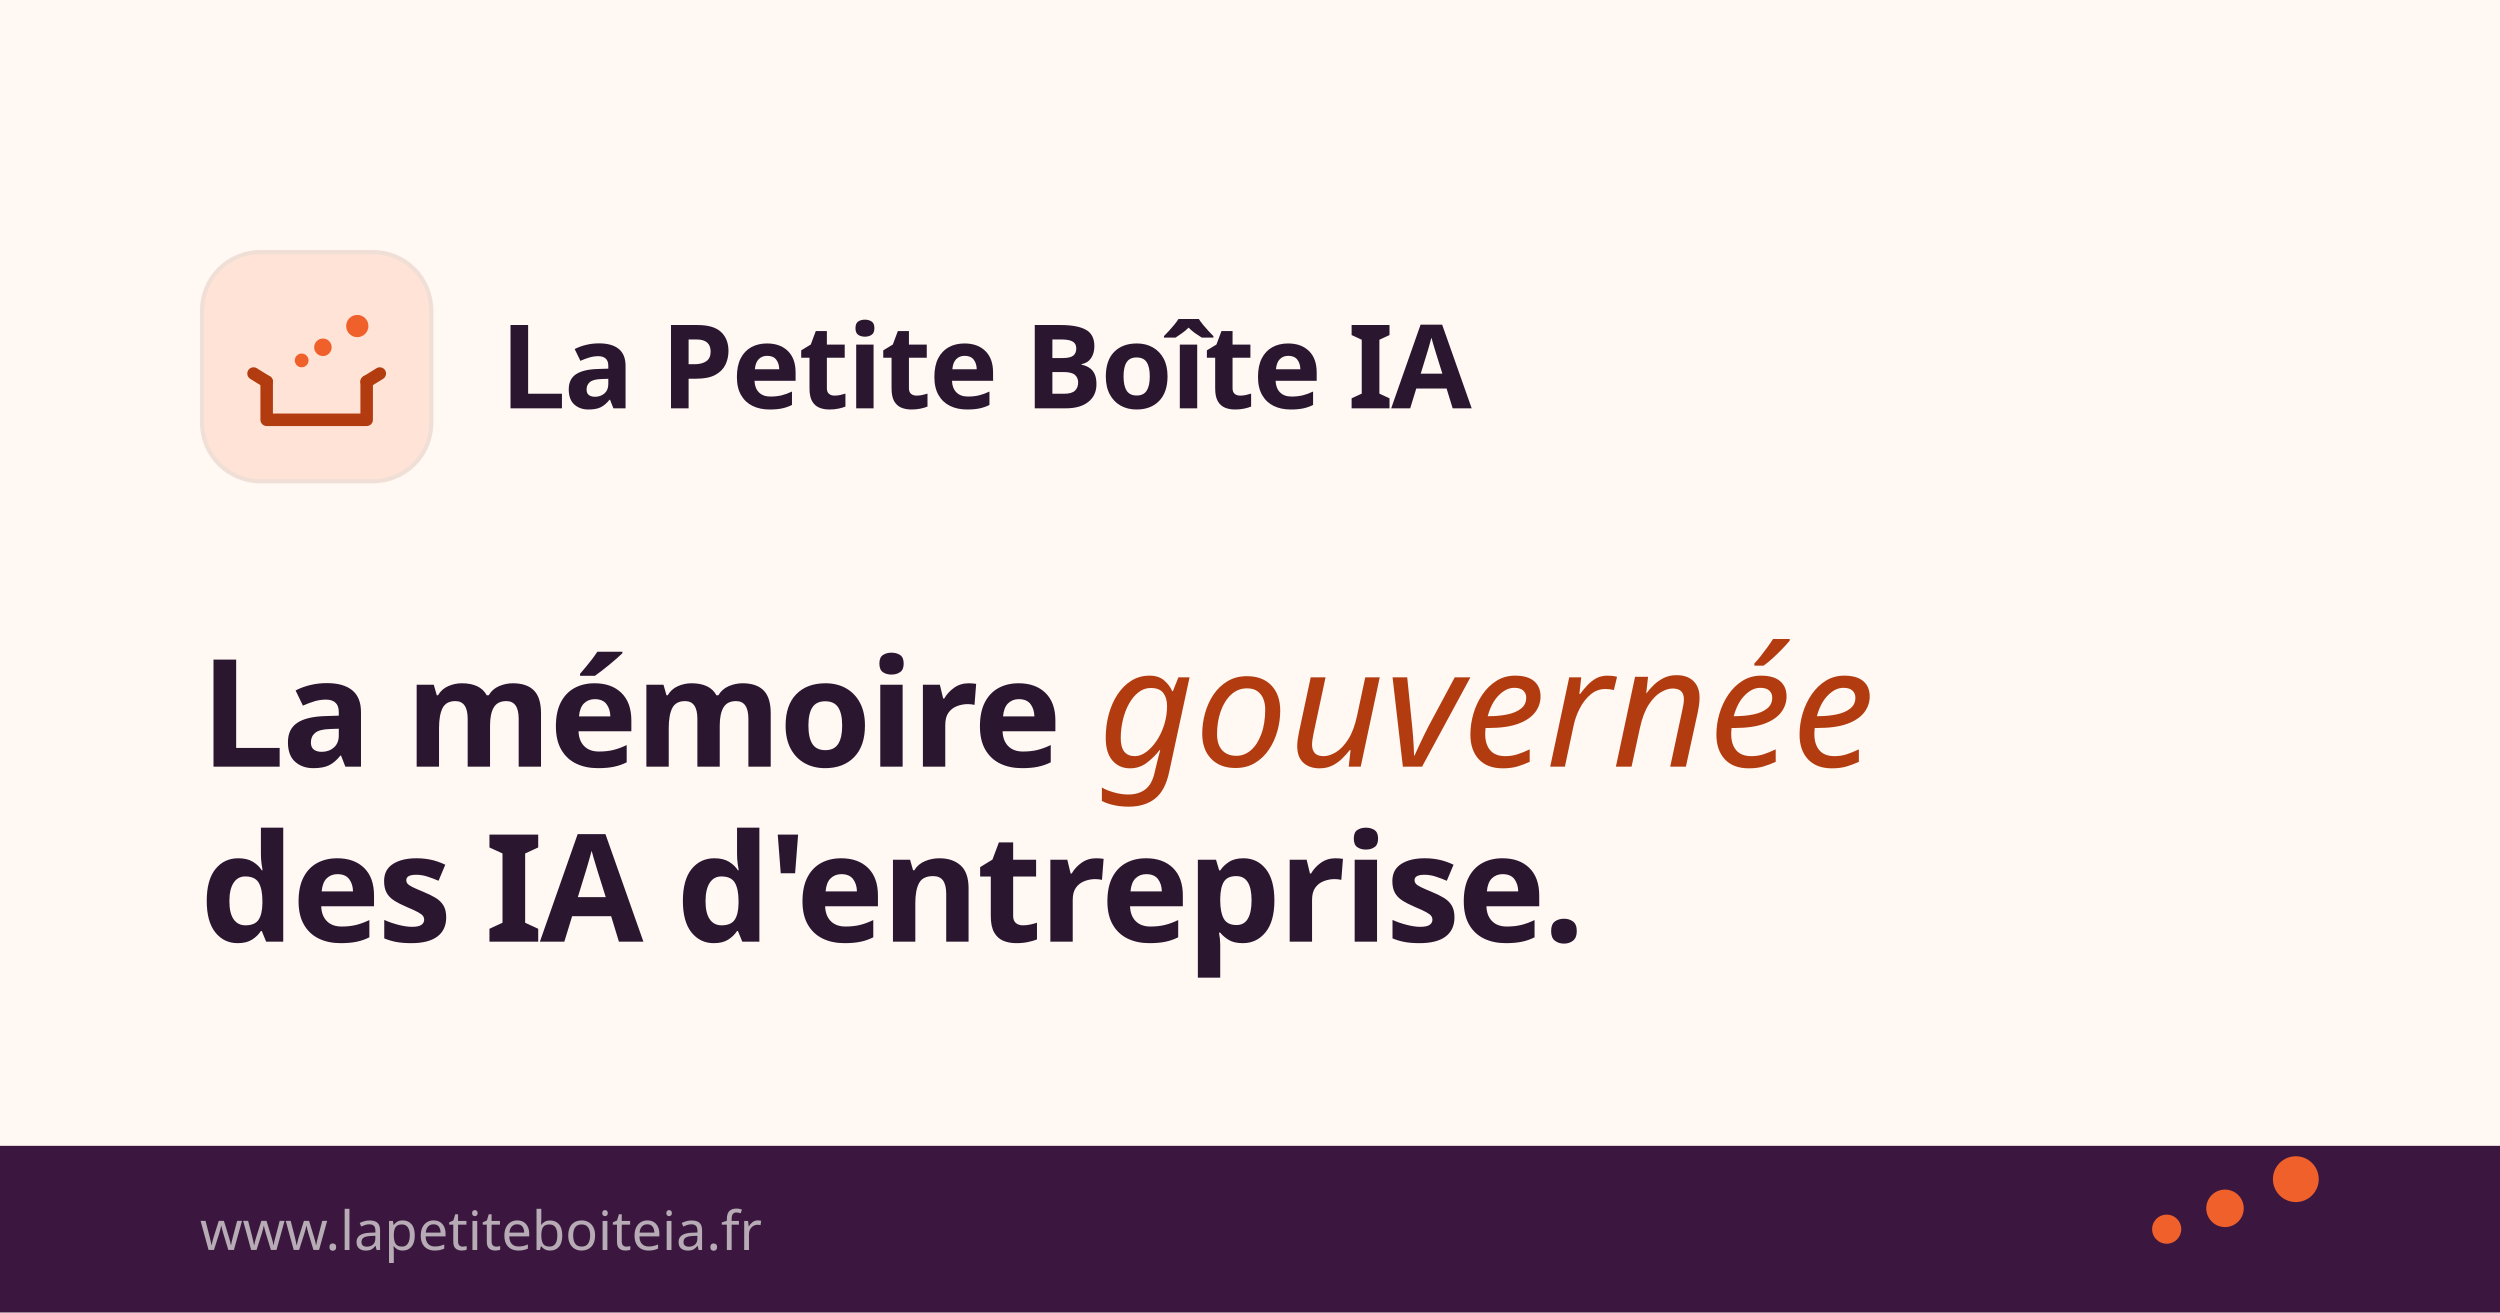
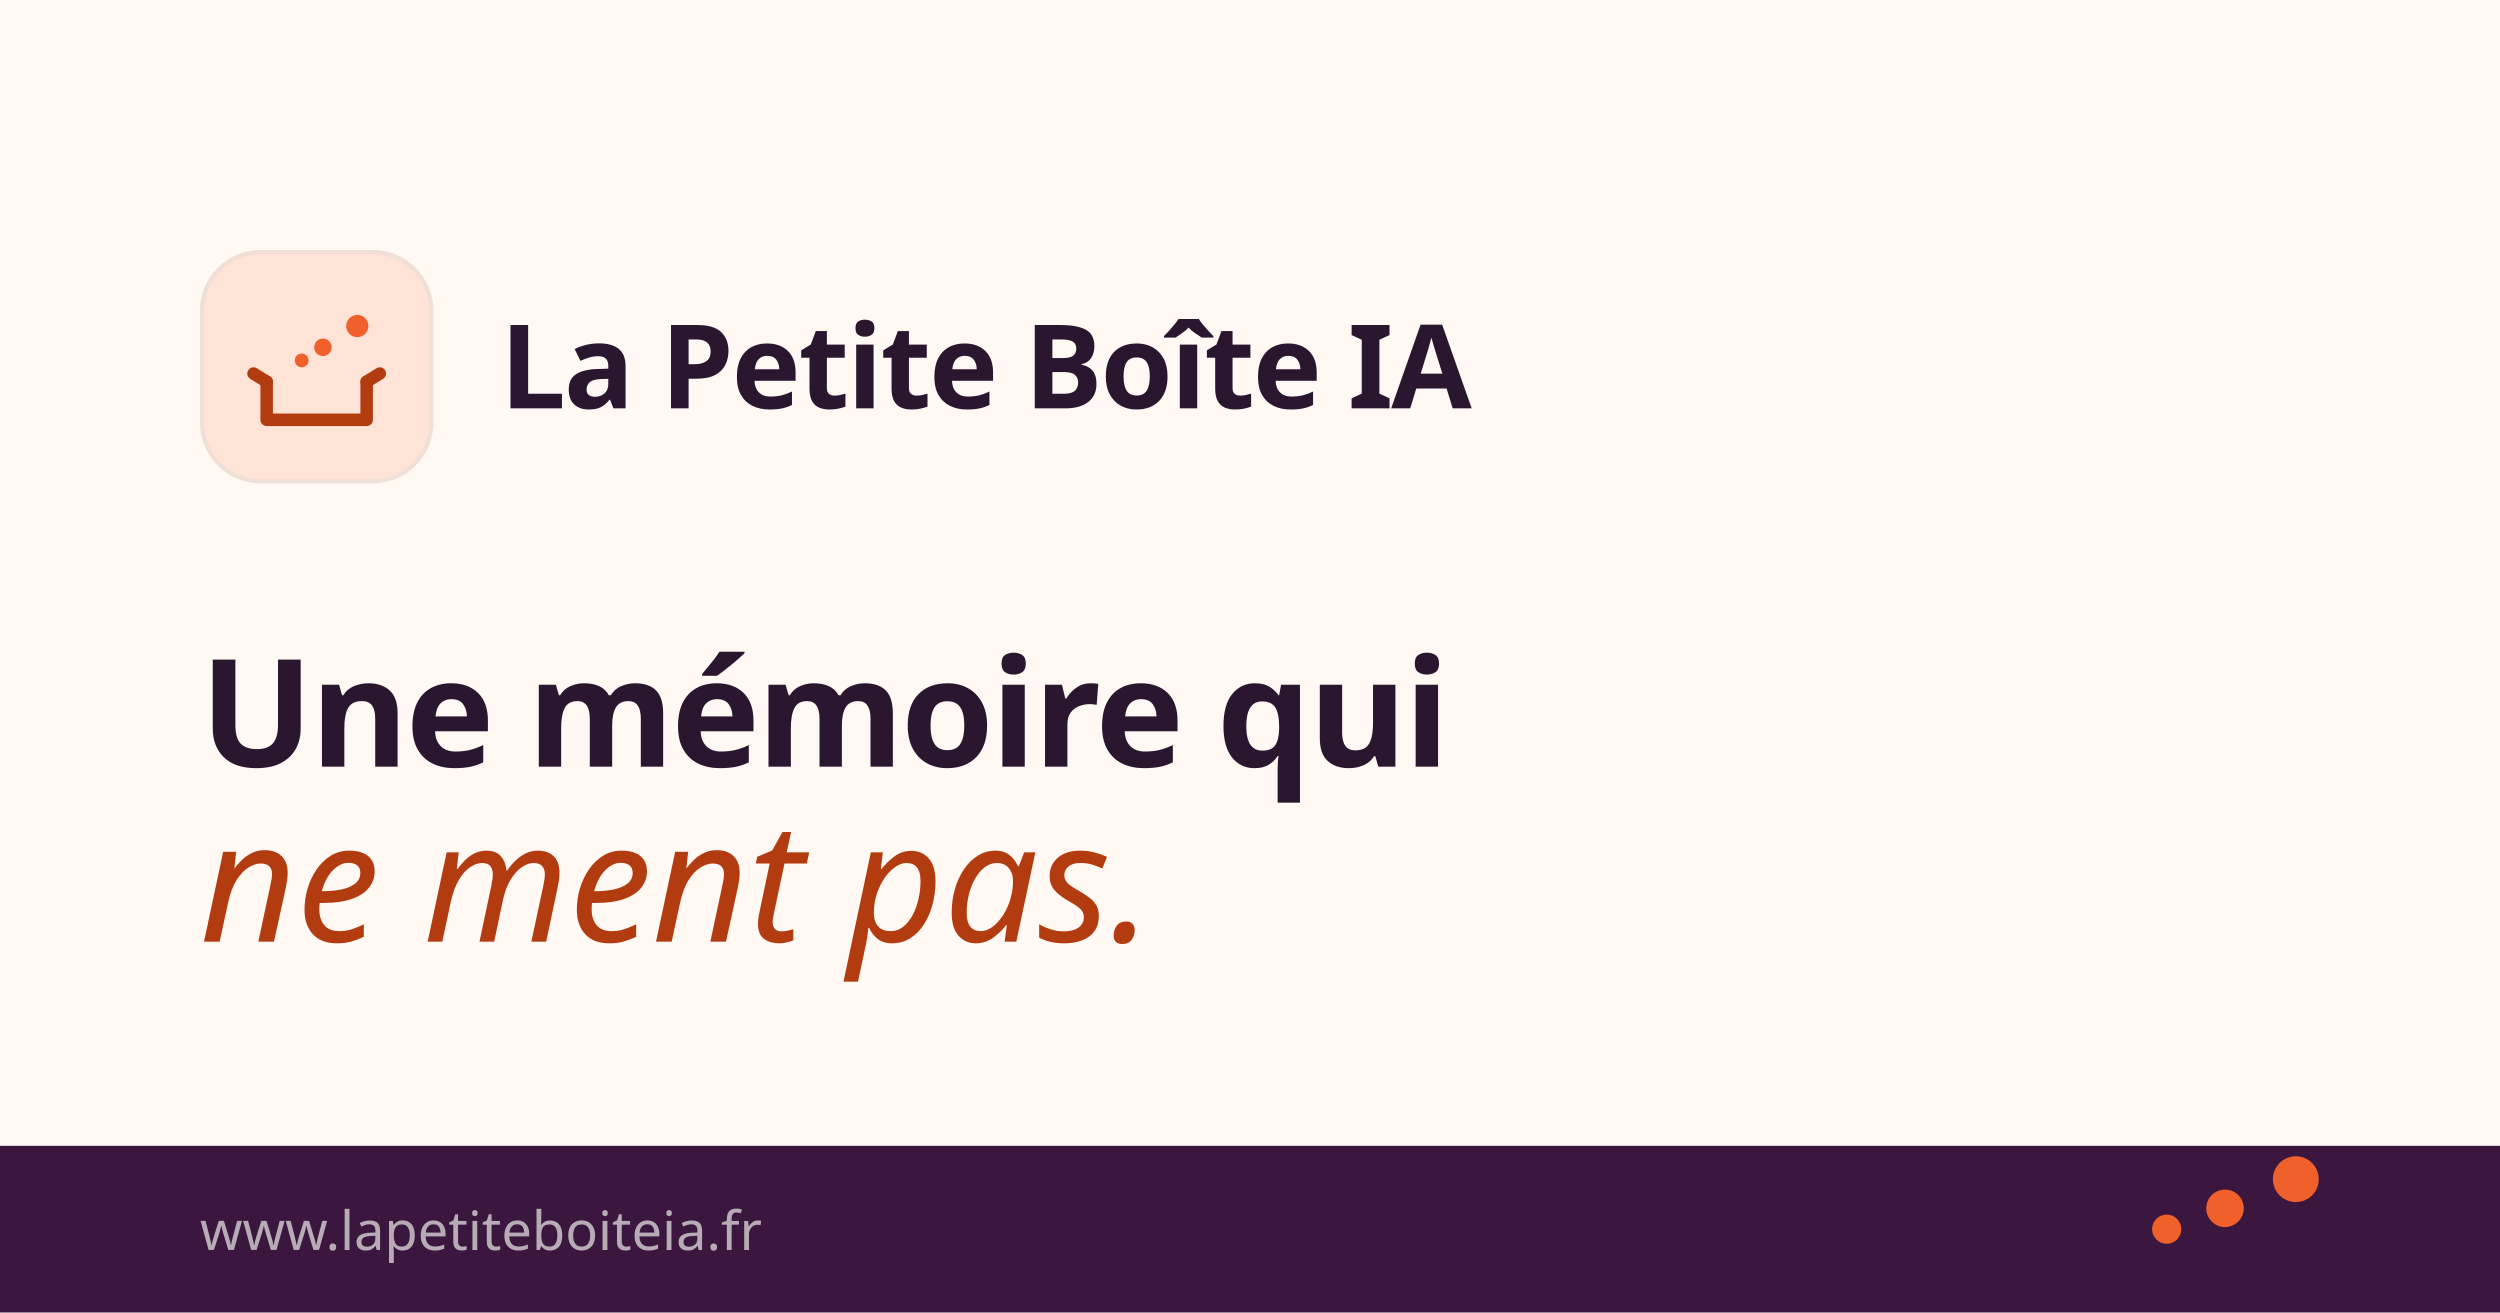
<svg xmlns="http://www.w3.org/2000/svg" width="1200" height="630" viewBox="0 0 1200 630">
  <rect width="1200" height="630" fill="#FFF8F3" />
  <g transform="translate(96 120)">
    <rect x="1" y="1" width="110" height="110" rx="28" fill="#FFE3D6" stroke="#F0DFD6" stroke-width="2" />
    <g transform="translate(20 20) scale(3)" fill="none" stroke="#B23C10" stroke-width="2" stroke-linecap="round" stroke-linejoin="round">
      <path d="M4 14.4V20.5H20V14.4" />
      <path d="M4 14.4 1.9 13.1" />
      <path d="M20 14.4 22.1 13.1" />
      <circle cx="9.6" cy="11" r="1.1" fill="#F0602A" stroke="none" />
      <circle cx="13" cy="8.9" r="1.4" fill="#F0602A" stroke="none" />
      <circle cx="18.5" cy="5.5" r="1.78" fill="#F0602A" stroke="none" />
    </g>
    <text x="144" y="76" font-family="Bricolage Grotesque" font-weight="700" font-size="56" letter-spacing="-1" fill="#2B1630">La Petite Boîte IA</text>
  </g>
  <text font-family="Bricolage Grotesque" font-weight="800" font-size="72" letter-spacing="-1.5" fill="#2B1630">
-     <tspan x="96" y="368">La mémoire <tspan font-family="Instrument Serif" font-style="italic" font-weight="400" letter-spacing="0" fill="#B23C10" font-size="80">gouvernée</tspan>
-     </tspan>
-     <tspan x="96" y="452">des IA d'entreprise.</tspan>
+     <tspan x="96" y="368">Une mémoire qui</tspan>
+     <tspan x="96" y="452" font-family="Instrument Serif" font-style="italic" font-weight="400" letter-spacing="0" fill="#B23C10" font-size="80">ne ment pas.</tspan>
  </text>
  <rect y="550" width="1200" height="80" fill="#3B1740" />
  <text x="96" y="600" font-family="DM Sans" font-weight="500" font-size="26" fill="#B7ABB5">www.lapetiteboiteia.fr</text>
  <circle cx="1040" cy="590" r="7" fill="#F0602A" />
  <circle cx="1068" cy="580" r="9" fill="#F0602A" />
  <circle cx="1102" cy="566" r="11" fill="#F0602A" />
</svg>
